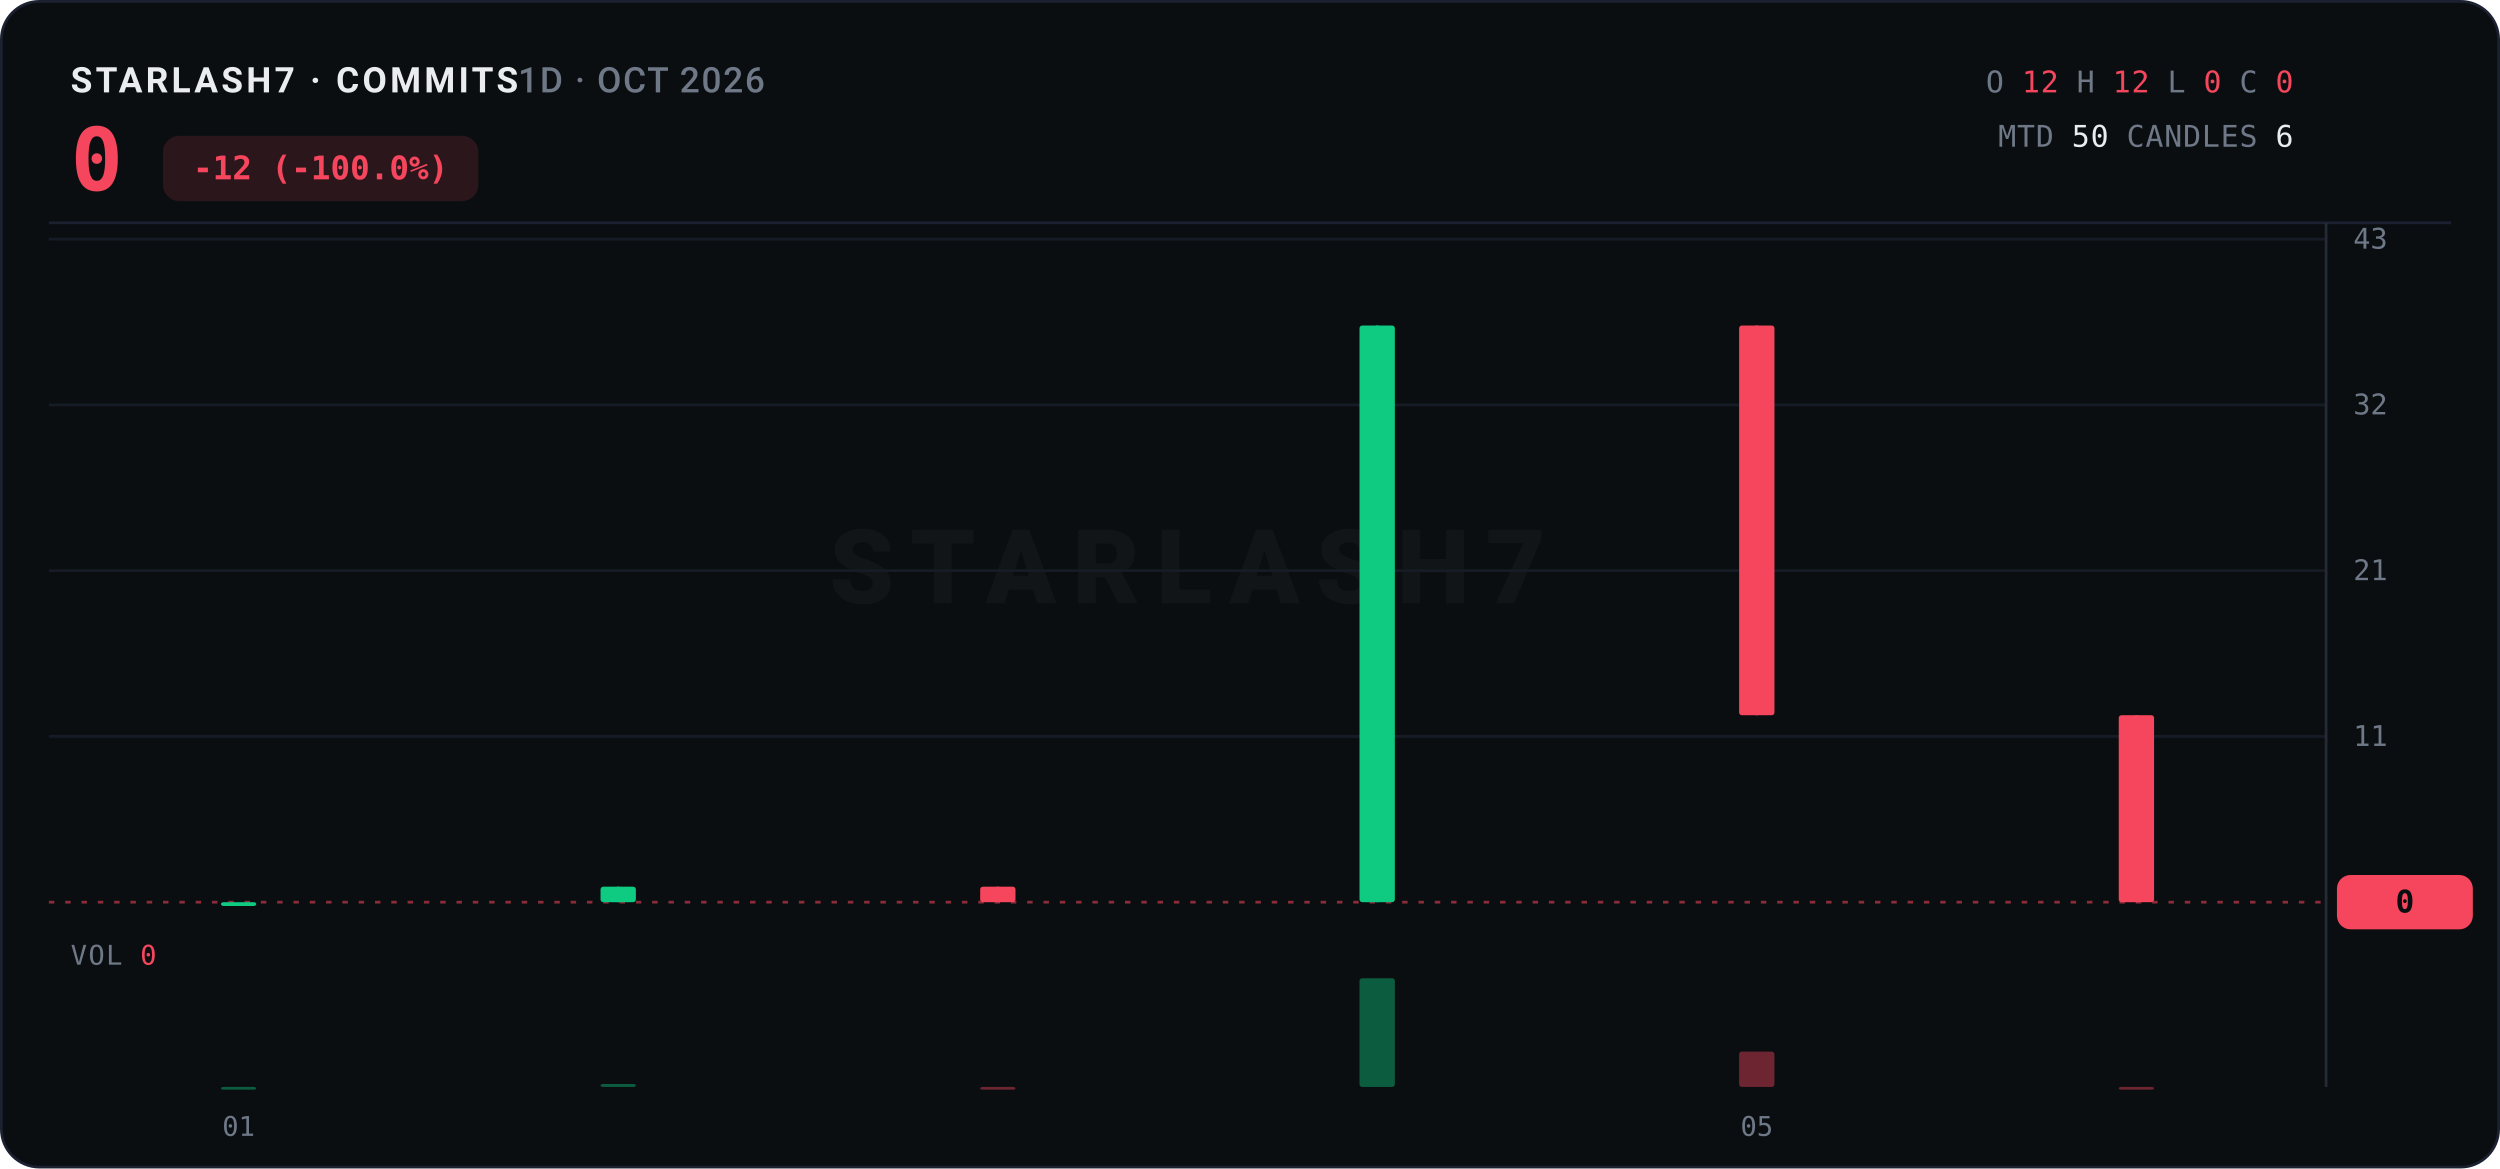
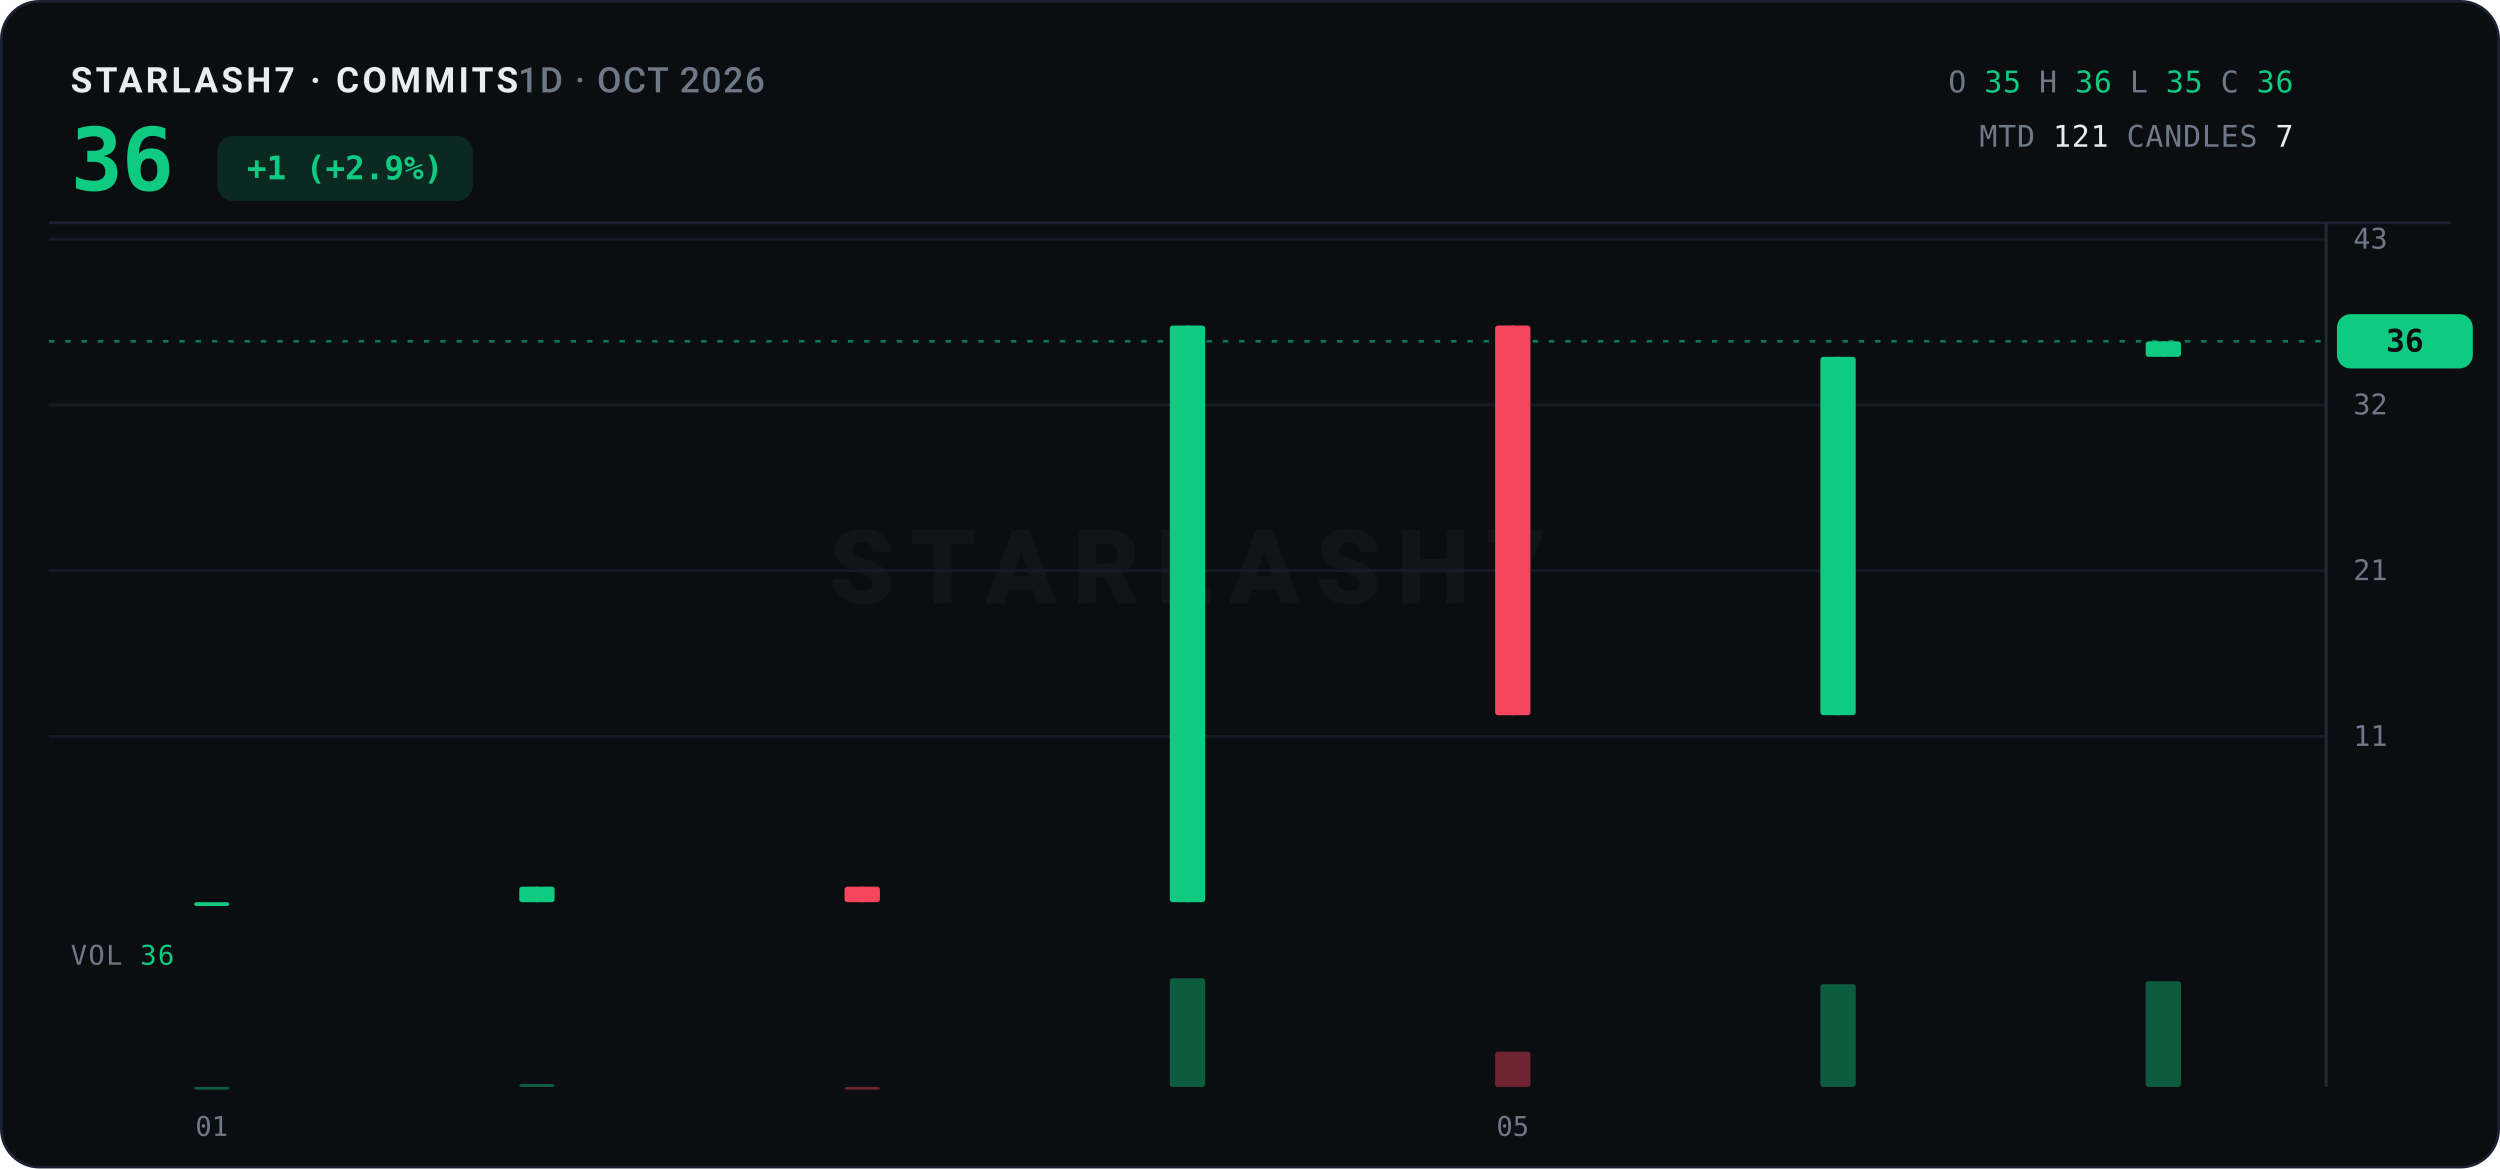
<svg xmlns="http://www.w3.org/2000/svg" width="920" height="430" viewBox="0 0 920 430">
  <rect x="0.5" y="0.5" width="919" height="429" rx="14" fill="#0B0E11" stroke="#1B2130" />
  <text x="26" y="34" font-family="ui-sans-serif,system-ui,-apple-system,'Segoe UI',Roboto,sans-serif" font-size="13" font-weight="700" letter-spacing="1.2" fill="#EAECEF">STARLASH7 · COMMITS<tspan fill="#6E7887" font-weight="500" letter-spacing="0.6">  1D · OCT 2026</tspan>
  </text>
-   <text x="26" y="70" font-family="ui-monospace,'SF Mono',SFMono-Regular,Menlo,Consolas,monospace" font-size="32" font-weight="800" fill="#F6465D" letter-spacing="-0.5">0</text>
-   <rect x="60" y="50" width="116" height="24" rx="6" fill="#F6465D" opacity="0.14" />
-   <text x="118" y="66" text-anchor="middle" font-family="ui-monospace,'SF Mono',SFMono-Regular,Menlo,Consolas,monospace" font-size="12" font-weight="700" fill="#F6465D">-12 (-100.0%)</text>
+   <text x="26" y="70" font-family="ui-monospace,'SF Mono',SFMono-Regular,Menlo,Consolas,monospace" font-size="32" font-weight="800" fill="#0ECB81" letter-spacing="-0.5">36</text>
+   <rect x="80" y="50" width="94" height="24" rx="6" fill="#0ECB81" opacity="0.14" />
+   <text x="127" y="66" text-anchor="middle" font-family="ui-monospace,'SF Mono',SFMono-Regular,Menlo,Consolas,monospace" font-size="12" font-weight="700" fill="#0ECB81">+1 (+2.9%)</text>
  <text x="844" y="34" text-anchor="end" font-family="ui-monospace,'SF Mono',SFMono-Regular,Menlo,Consolas,monospace" font-size="11" letter-spacing="0.3">
    <tspan fill="#6E7887">O</tspan>
-     <tspan fill="#F6465D">12</tspan>
+     <tspan fill="#0ECB81">35</tspan>
    <tspan fill="#6E7887">H</tspan>
-     <tspan fill="#F6465D">12</tspan>
+     <tspan fill="#0ECB81">36</tspan>
    <tspan fill="#6E7887">L</tspan>
-     <tspan fill="#F6465D">0</tspan>
+     <tspan fill="#0ECB81">35</tspan>
    <tspan fill="#6E7887">C</tspan>
-     <tspan fill="#F6465D">0</tspan>
+     <tspan fill="#0ECB81">36</tspan>
  </text>
  <text x="844" y="54" text-anchor="end" font-family="ui-monospace,'SF Mono',SFMono-Regular,Menlo,Consolas,monospace" font-size="11" letter-spacing="0.3">
    <tspan fill="#6E7887">MTD</tspan>
-     <tspan fill="#EAECEF">50</tspan>
+     <tspan fill="#EAECEF">121</tspan>
    <tspan fill="#6E7887">CANDLES</tspan>
-     <tspan fill="#EAECEF">6</tspan>
+     <tspan fill="#EAECEF">7</tspan>
  </text>
  <line x1="18" y1="82" x2="902" y2="82" stroke="#1B2130" stroke-width="1" />
  <text x="437.0" y="222.0" text-anchor="middle" font-family="ui-sans-serif,system-ui,-apple-system,'Segoe UI',Roboto,sans-serif" font-size="38" font-weight="800" letter-spacing="6" fill="#EAECEF" opacity="0.035">STARLASH7</text>
  <line x1="18" y1="271.0" x2="856" y2="271.0" stroke="#161C26" stroke-width="1" />
  <text x="866" y="274.5" font-family="ui-monospace,'SF Mono',SFMono-Regular,Menlo,Consolas,monospace" font-size="10.5" fill="#6E7887">11</text>
  <line x1="18" y1="210.0" x2="856" y2="210.0" stroke="#161C26" stroke-width="1" />
  <text x="866" y="213.5" font-family="ui-monospace,'SF Mono',SFMono-Regular,Menlo,Consolas,monospace" font-size="10.5" fill="#6E7887">21</text>
  <line x1="18" y1="149.0" x2="856" y2="149.0" stroke="#161C26" stroke-width="1" />
  <text x="866" y="152.5" font-family="ui-monospace,'SF Mono',SFMono-Regular,Menlo,Consolas,monospace" font-size="10.5" fill="#6E7887">32</text>
  <line x1="18" y1="88.0" x2="856" y2="88.0" stroke="#161C26" stroke-width="1" />
  <text x="866" y="91.5" font-family="ui-monospace,'SF Mono',SFMono-Regular,Menlo,Consolas,monospace" font-size="10.5" fill="#6E7887">43</text>
  <line x1="856" y1="82" x2="856" y2="400" stroke="#242B38" stroke-width="1" />
-   <line x1="18" y1="332.0" x2="856" y2="332.0" stroke="#F6465D" stroke-width="1" stroke-dasharray="2 4" opacity="0.55" />
-   <rect x="860" y="322.0" width="50" height="20" rx="5" fill="#F6465D" />
-   <text x="885.0" y="335.8" text-anchor="middle" font-family="ui-monospace,'SF Mono',SFMono-Regular,Menlo,Consolas,monospace" font-size="11.5" font-weight="800" fill="#0B0E11">0</text>
-   <line x1="87.8" y1="332.0" x2="87.8" y2="332.0" stroke="#0ECB81" stroke-width="1" />
-   <rect x="81.3" y="332.0" width="13.0" height="1.4" rx="1" fill="#0ECB81" />
-   <line x1="227.5" y1="326.3" x2="227.5" y2="332.0" stroke="#0ECB81" stroke-width="1" />
-   <rect x="221.0" y="326.3" width="13.0" height="5.7" rx="1" fill="#0ECB81" />
-   <line x1="367.2" y1="326.3" x2="367.2" y2="332.0" stroke="#F6465D" stroke-width="1" />
-   <rect x="360.7" y="326.3" width="13.0" height="5.7" rx="1" fill="#F6465D" />
-   <line x1="506.8" y1="119.8" x2="506.8" y2="332.0" stroke="#0ECB81" stroke-width="1" />
-   <rect x="500.3" y="119.8" width="13.0" height="212.2" rx="1" fill="#0ECB81" />
-   <line x1="646.5" y1="119.8" x2="646.5" y2="263.2" stroke="#F6465D" stroke-width="1" />
-   <rect x="640.0" y="119.8" width="13.0" height="143.4" rx="1" fill="#F6465D" />
-   <line x1="786.2" y1="263.2" x2="786.2" y2="332.0" stroke="#F6465D" stroke-width="1" />
-   <rect x="779.7" y="263.2" width="13.0" height="68.8" rx="1" fill="#F6465D" />
-   <text x="26" y="355" font-family="ui-monospace,'SF Mono',SFMono-Regular,Menlo,Consolas,monospace" font-size="10" letter-spacing="0.5" fill="#6E7887">VOL <tspan fill="#F6465D">0</tspan>
+   <line x1="18" y1="125.6" x2="856" y2="125.6" stroke="#0ECB81" stroke-width="1" stroke-dasharray="2 4" opacity="0.55" />
+   <rect x="860" y="115.6" width="50" height="20" rx="5" fill="#0ECB81" />
+   <text x="885.0" y="129.4" text-anchor="middle" font-family="ui-monospace,'SF Mono',SFMono-Regular,Menlo,Consolas,monospace" font-size="11.5" font-weight="800" fill="#0B0E11">36</text>
+   <line x1="77.9" y1="332.0" x2="77.9" y2="332.0" stroke="#0ECB81" stroke-width="1" />
+   <rect x="71.4" y="332.0" width="13.0" height="1.4" rx="1" fill="#0ECB81" />
+   <line x1="197.6" y1="326.3" x2="197.6" y2="332.0" stroke="#0ECB81" stroke-width="1" />
+   <rect x="191.1" y="326.3" width="13.0" height="5.7" rx="1" fill="#0ECB81" />
+   <line x1="317.3" y1="326.3" x2="317.3" y2="332.0" stroke="#F6465D" stroke-width="1" />
+   <rect x="310.8" y="326.3" width="13.0" height="5.7" rx="1" fill="#F6465D" />
+   <line x1="437.0" y1="119.8" x2="437.0" y2="332.0" stroke="#0ECB81" stroke-width="1" />
+   <rect x="430.5" y="119.8" width="13.0" height="212.2" rx="1" fill="#0ECB81" />
+   <line x1="556.7" y1="119.8" x2="556.7" y2="263.2" stroke="#F6465D" stroke-width="1" />
+   <rect x="550.2" y="119.8" width="13.0" height="143.4" rx="1" fill="#F6465D" />
+   <line x1="676.4" y1="131.3" x2="676.4" y2="263.2" stroke="#0ECB81" stroke-width="1" />
+   <rect x="669.9" y="131.3" width="13.0" height="131.9" rx="1" fill="#0ECB81" />
+   <line x1="796.1" y1="125.6" x2="796.1" y2="131.3" stroke="#0ECB81" stroke-width="1" />
+   <rect x="789.6" y="125.6" width="13.0" height="5.7" rx="1" fill="#0ECB81" />
+   <text x="26" y="355" font-family="ui-monospace,'SF Mono',SFMono-Regular,Menlo,Consolas,monospace" font-size="10" letter-spacing="0.5" fill="#6E7887">VOL <tspan fill="#0ECB81">36</tspan>
  </text>
-   <rect x="81.3" y="400.0" width="13.0" height="1.0" rx="1" fill="#0ECB81" opacity="0.42" />
-   <rect x="221.0" y="398.9" width="13.0" height="1.1" rx="1" fill="#0ECB81" opacity="0.42" />
-   <rect x="360.7" y="400.0" width="13.0" height="1.0" rx="1" fill="#F6465D" opacity="0.42" />
-   <rect x="500.3" y="360.0" width="13.0" height="40.0" rx="1" fill="#0ECB81" opacity="0.42" />
-   <rect x="640.0" y="387.0" width="13.0" height="13.0" rx="1" fill="#F6465D" opacity="0.42" />
-   <rect x="779.7" y="400.0" width="13.0" height="1.0" rx="1" fill="#F6465D" opacity="0.42" />
-   <text x="87.8" y="418" text-anchor="middle" font-family="ui-monospace,'SF Mono',SFMono-Regular,Menlo,Consolas,monospace" font-size="10" fill="#6E7887">01</text>
-   <text x="646.5" y="418" text-anchor="middle" font-family="ui-monospace,'SF Mono',SFMono-Regular,Menlo,Consolas,monospace" font-size="10" fill="#6E7887">05</text>
+   <rect x="71.4" y="400.0" width="13.0" height="1.0" rx="1" fill="#0ECB81" opacity="0.42" />
+   <rect x="191.1" y="398.9" width="13.0" height="1.1" rx="1" fill="#0ECB81" opacity="0.42" />
+   <rect x="310.8" y="400.0" width="13.0" height="1.0" rx="1" fill="#F6465D" opacity="0.42" />
+   <rect x="430.5" y="360.0" width="13.0" height="40.0" rx="1" fill="#0ECB81" opacity="0.42" />
+   <rect x="550.2" y="387.0" width="13.0" height="13.0" rx="1" fill="#F6465D" opacity="0.42" />
+   <rect x="669.9" y="362.2" width="13.0" height="37.8" rx="1" fill="#0ECB81" opacity="0.42" />
+   <rect x="789.6" y="361.1" width="13.0" height="38.9" rx="1" fill="#0ECB81" opacity="0.42" />
+   <text x="77.9" y="418" text-anchor="middle" font-family="ui-monospace,'SF Mono',SFMono-Regular,Menlo,Consolas,monospace" font-size="10" fill="#6E7887">01</text>
+   <text x="556.7" y="418" text-anchor="middle" font-family="ui-monospace,'SF Mono',SFMono-Regular,Menlo,Consolas,monospace" font-size="10" fill="#6E7887">05</text>
</svg>
